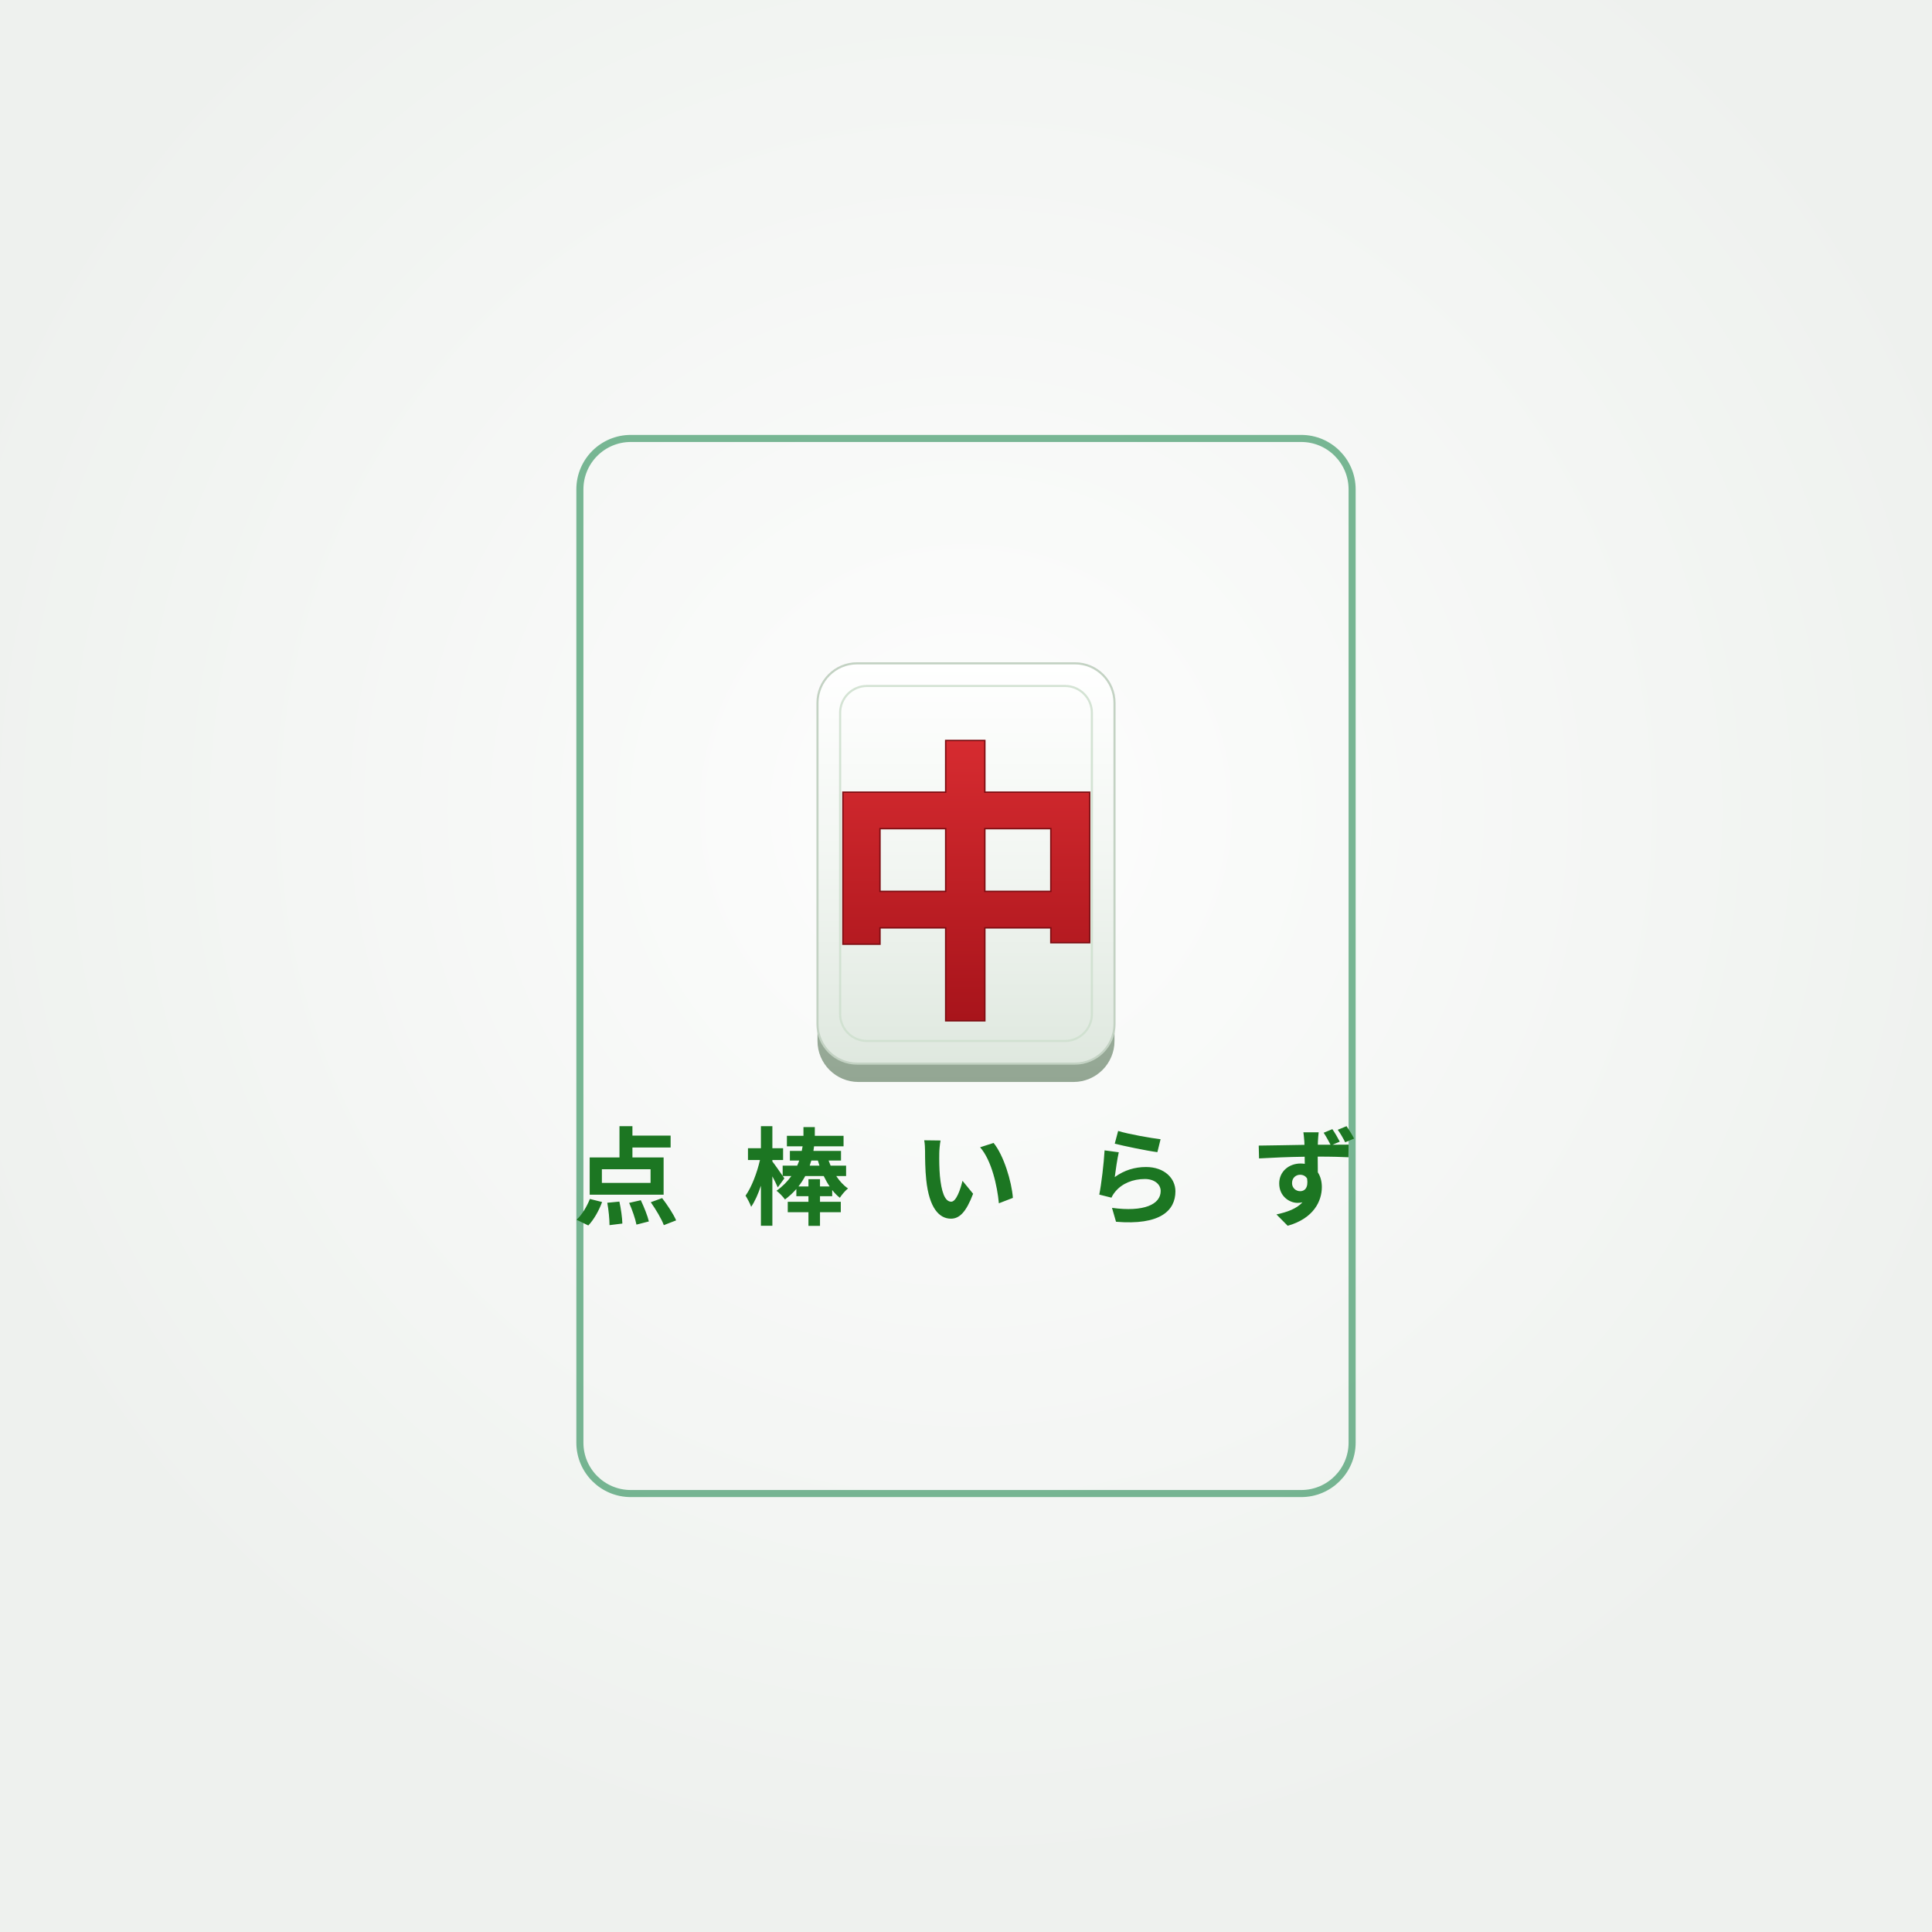
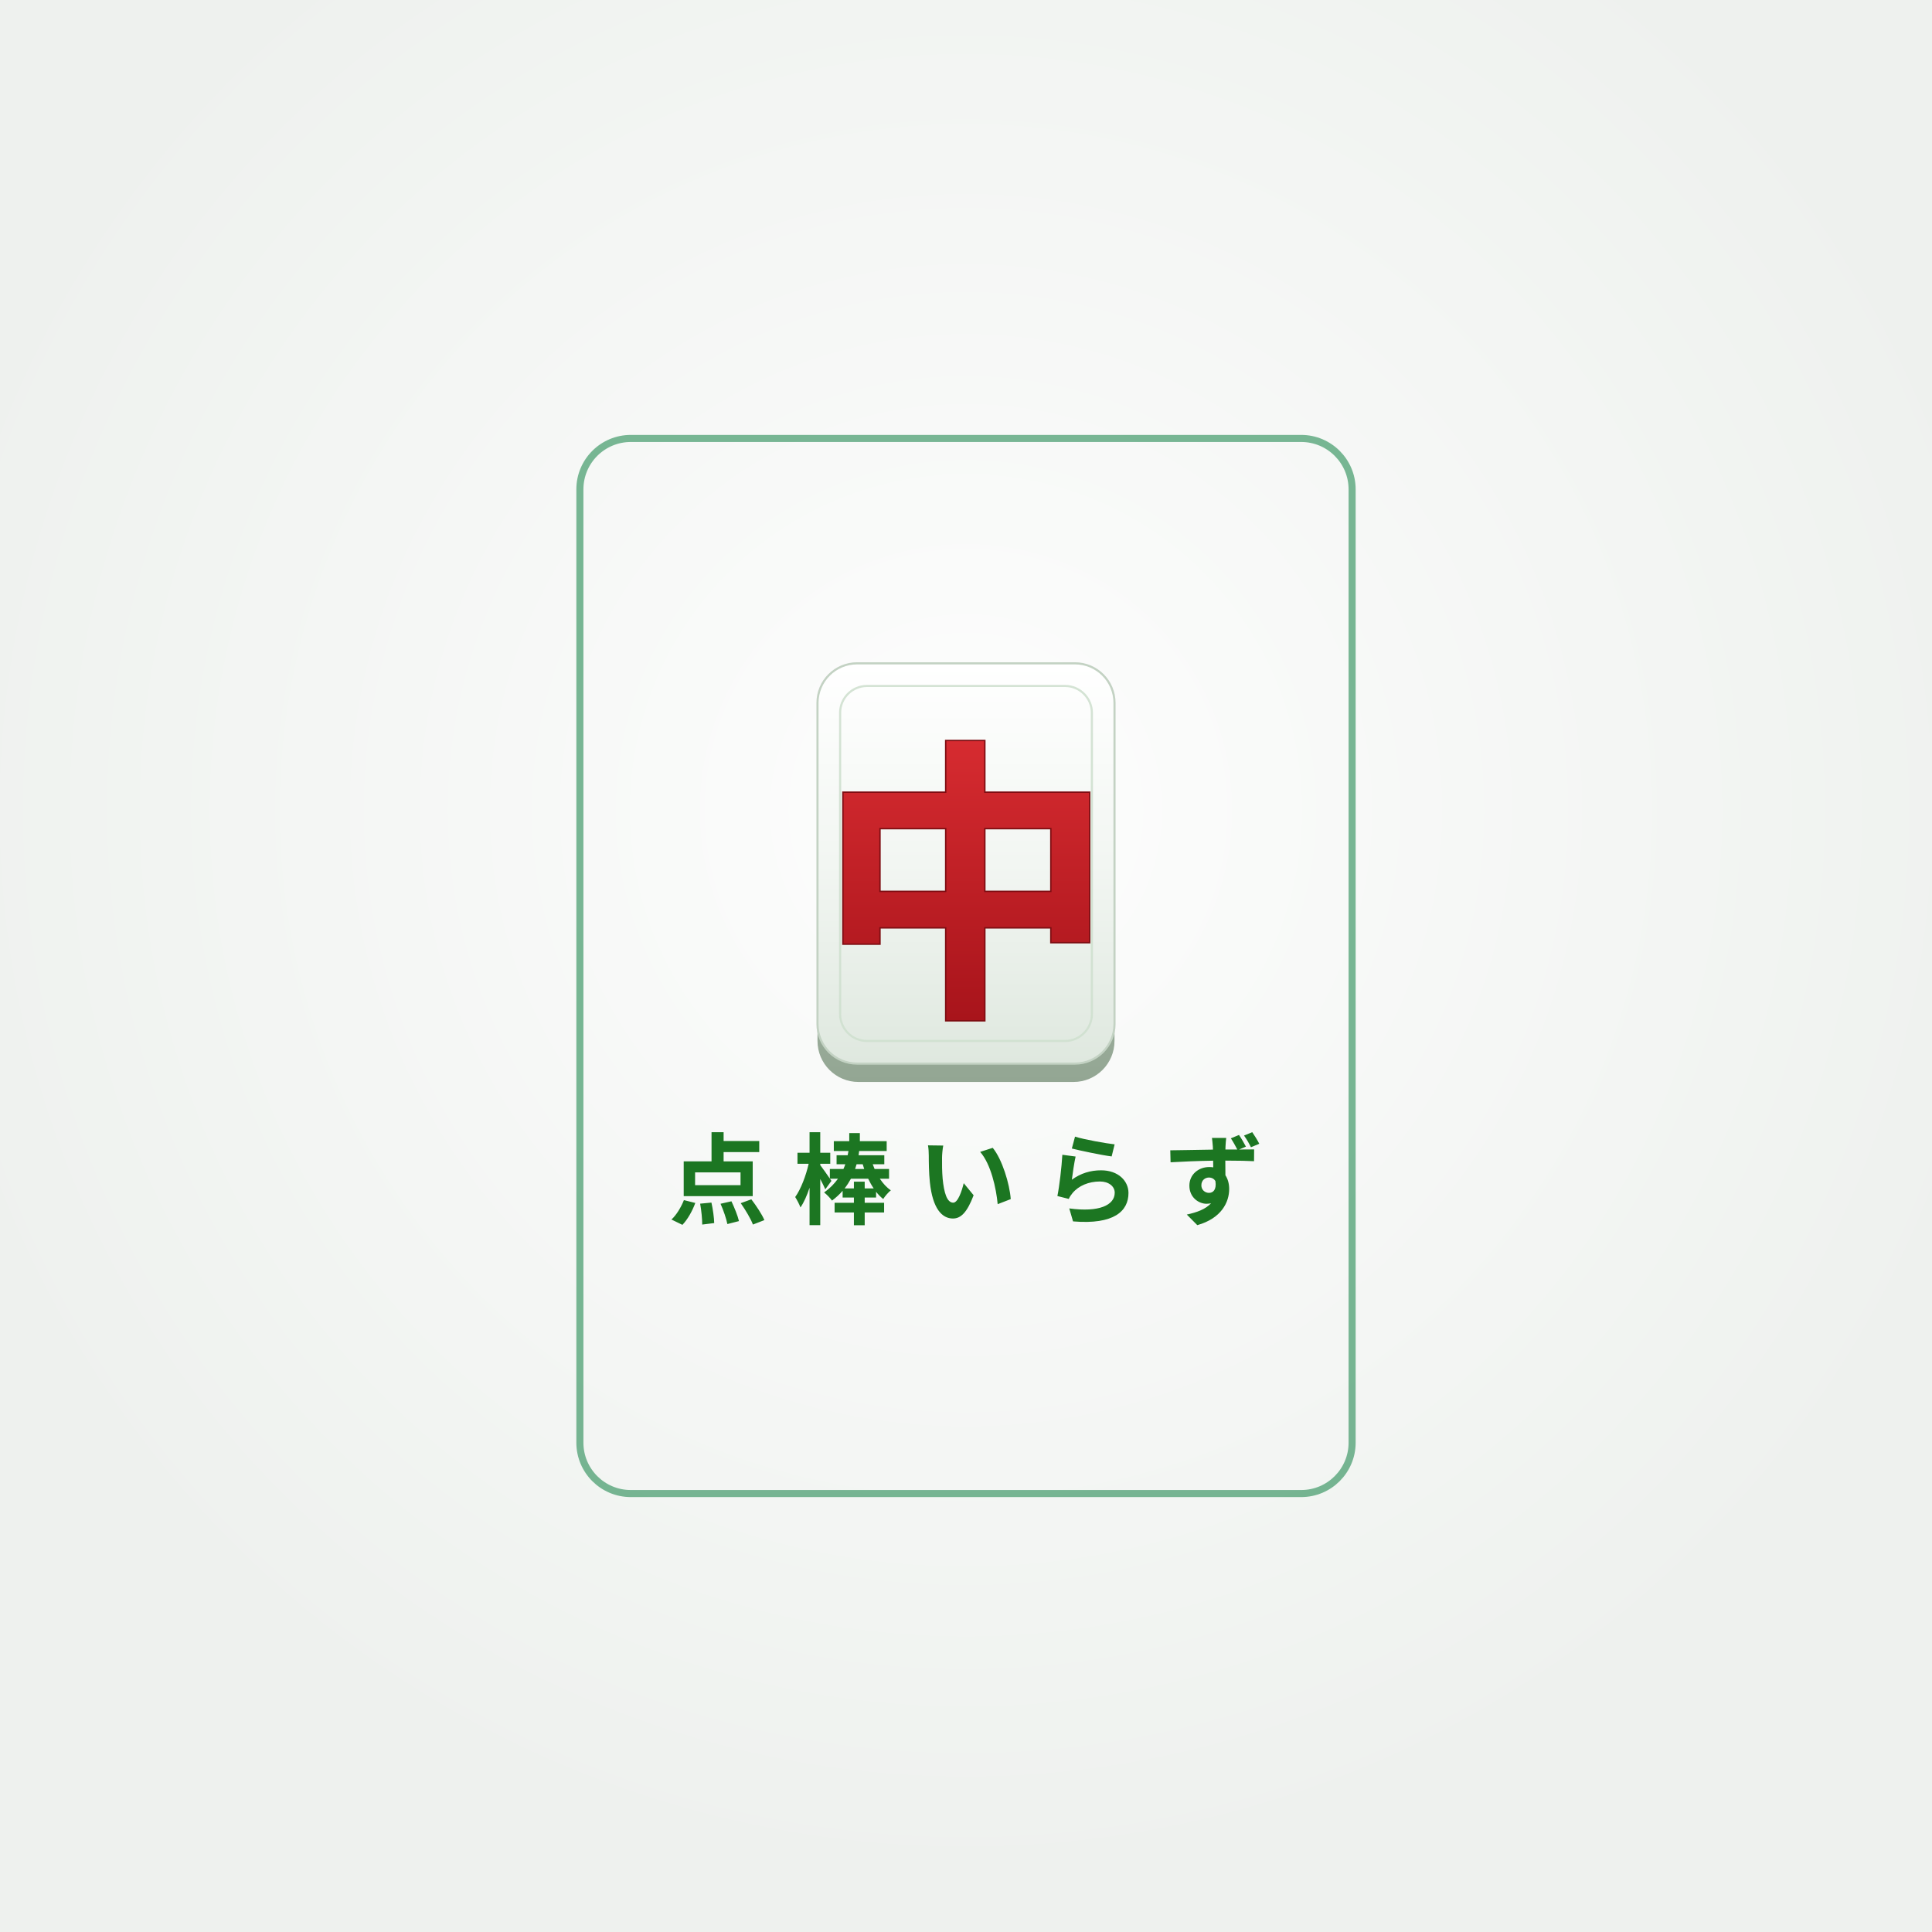
<svg xmlns="http://www.w3.org/2000/svg" width="2732" height="2732" viewBox="0 0 2732 2732">
  <defs>
    <radialGradient id="glow" cx="0.5" cy="0.42" r="0.55">
      <stop offset="0" stop-color="#ffffff" stop-opacity="0.9" />
      <stop offset="1" stop-color="#ffffff" stop-opacity="0" />
    </radialGradient>
    <linearGradient id="tile" x1="0" y1="0" x2="0" y2="1">
      <stop offset="0" stop-color="#ffffff" />
      <stop offset="0.5" stop-color="#f2f6f2" />
      <stop offset="1" stop-color="#dfe8df" />
    </linearGradient>
    <linearGradient id="side" x1="0" y1="0" x2="0" y2="1">
      <stop offset="0" stop-color="#bccabc" />
      <stop offset="1" stop-color="#93a693" />
    </linearGradient>
    <linearGradient id="redChar" x1="0" y1="0" x2="0" y2="1">
      <stop offset="0" stop-color="#d62b30" />
      <stop offset="1" stop-color="#a8141b" />
    </linearGradient>
  </defs>
  <rect width="2732" height="2732" fill="#eef1ee" />
  <rect width="2732" height="2732" fill="url(#glow)" />
  <rect x="820" y="620" width="1092" height="1492" rx="72" fill="none" stroke="#0f8043" stroke-opacity="0.55" stroke-width="10" />
  <g transform="translate(1366,1230)">
    <rect x="-210" y="-272" width="420" height="572" rx="58" fill="url(#side)" />
    <rect x="-210" y="-292" width="420" height="566" rx="56" fill="url(#tile)" stroke="#c3d2c3" stroke-width="3" />
    <rect x="-178" y="-260" width="356" height="502" rx="38" fill="none" stroke="#cfe0cf" stroke-width="3" opacity="0.9" />
    <text x="0" y="-8" text-anchor="middle" dominant-baseline="central" font-family="'Yu Mincho','YuMincho','MS Mincho','Hiragino Mincho ProN',serif" font-size="420" font-weight="900" fill="url(#redChar)" stroke="#7e0d12" stroke-width="4" paint-order="stroke">中</text>
  </g>
-   <text x="1366" y="1720" text-anchor="middle" font-family="'Yu Mincho','YuMincho','MS Mincho','Hiragino Mincho ProN',serif" font-size="150" font-weight="700" fill="#1c7622" letter-spacing="28">点 棒 い ら ず</text>
+   <text x="1366" y="1720" text-anchor="middle" font-family="'Yu Mincho','YuMincho','MS Mincho','Hiragino Mincho ProN',serif" font-size="140" font-weight="700" fill="#1c7622" letter-spacing="36">点棒いらず</text>
</svg>
